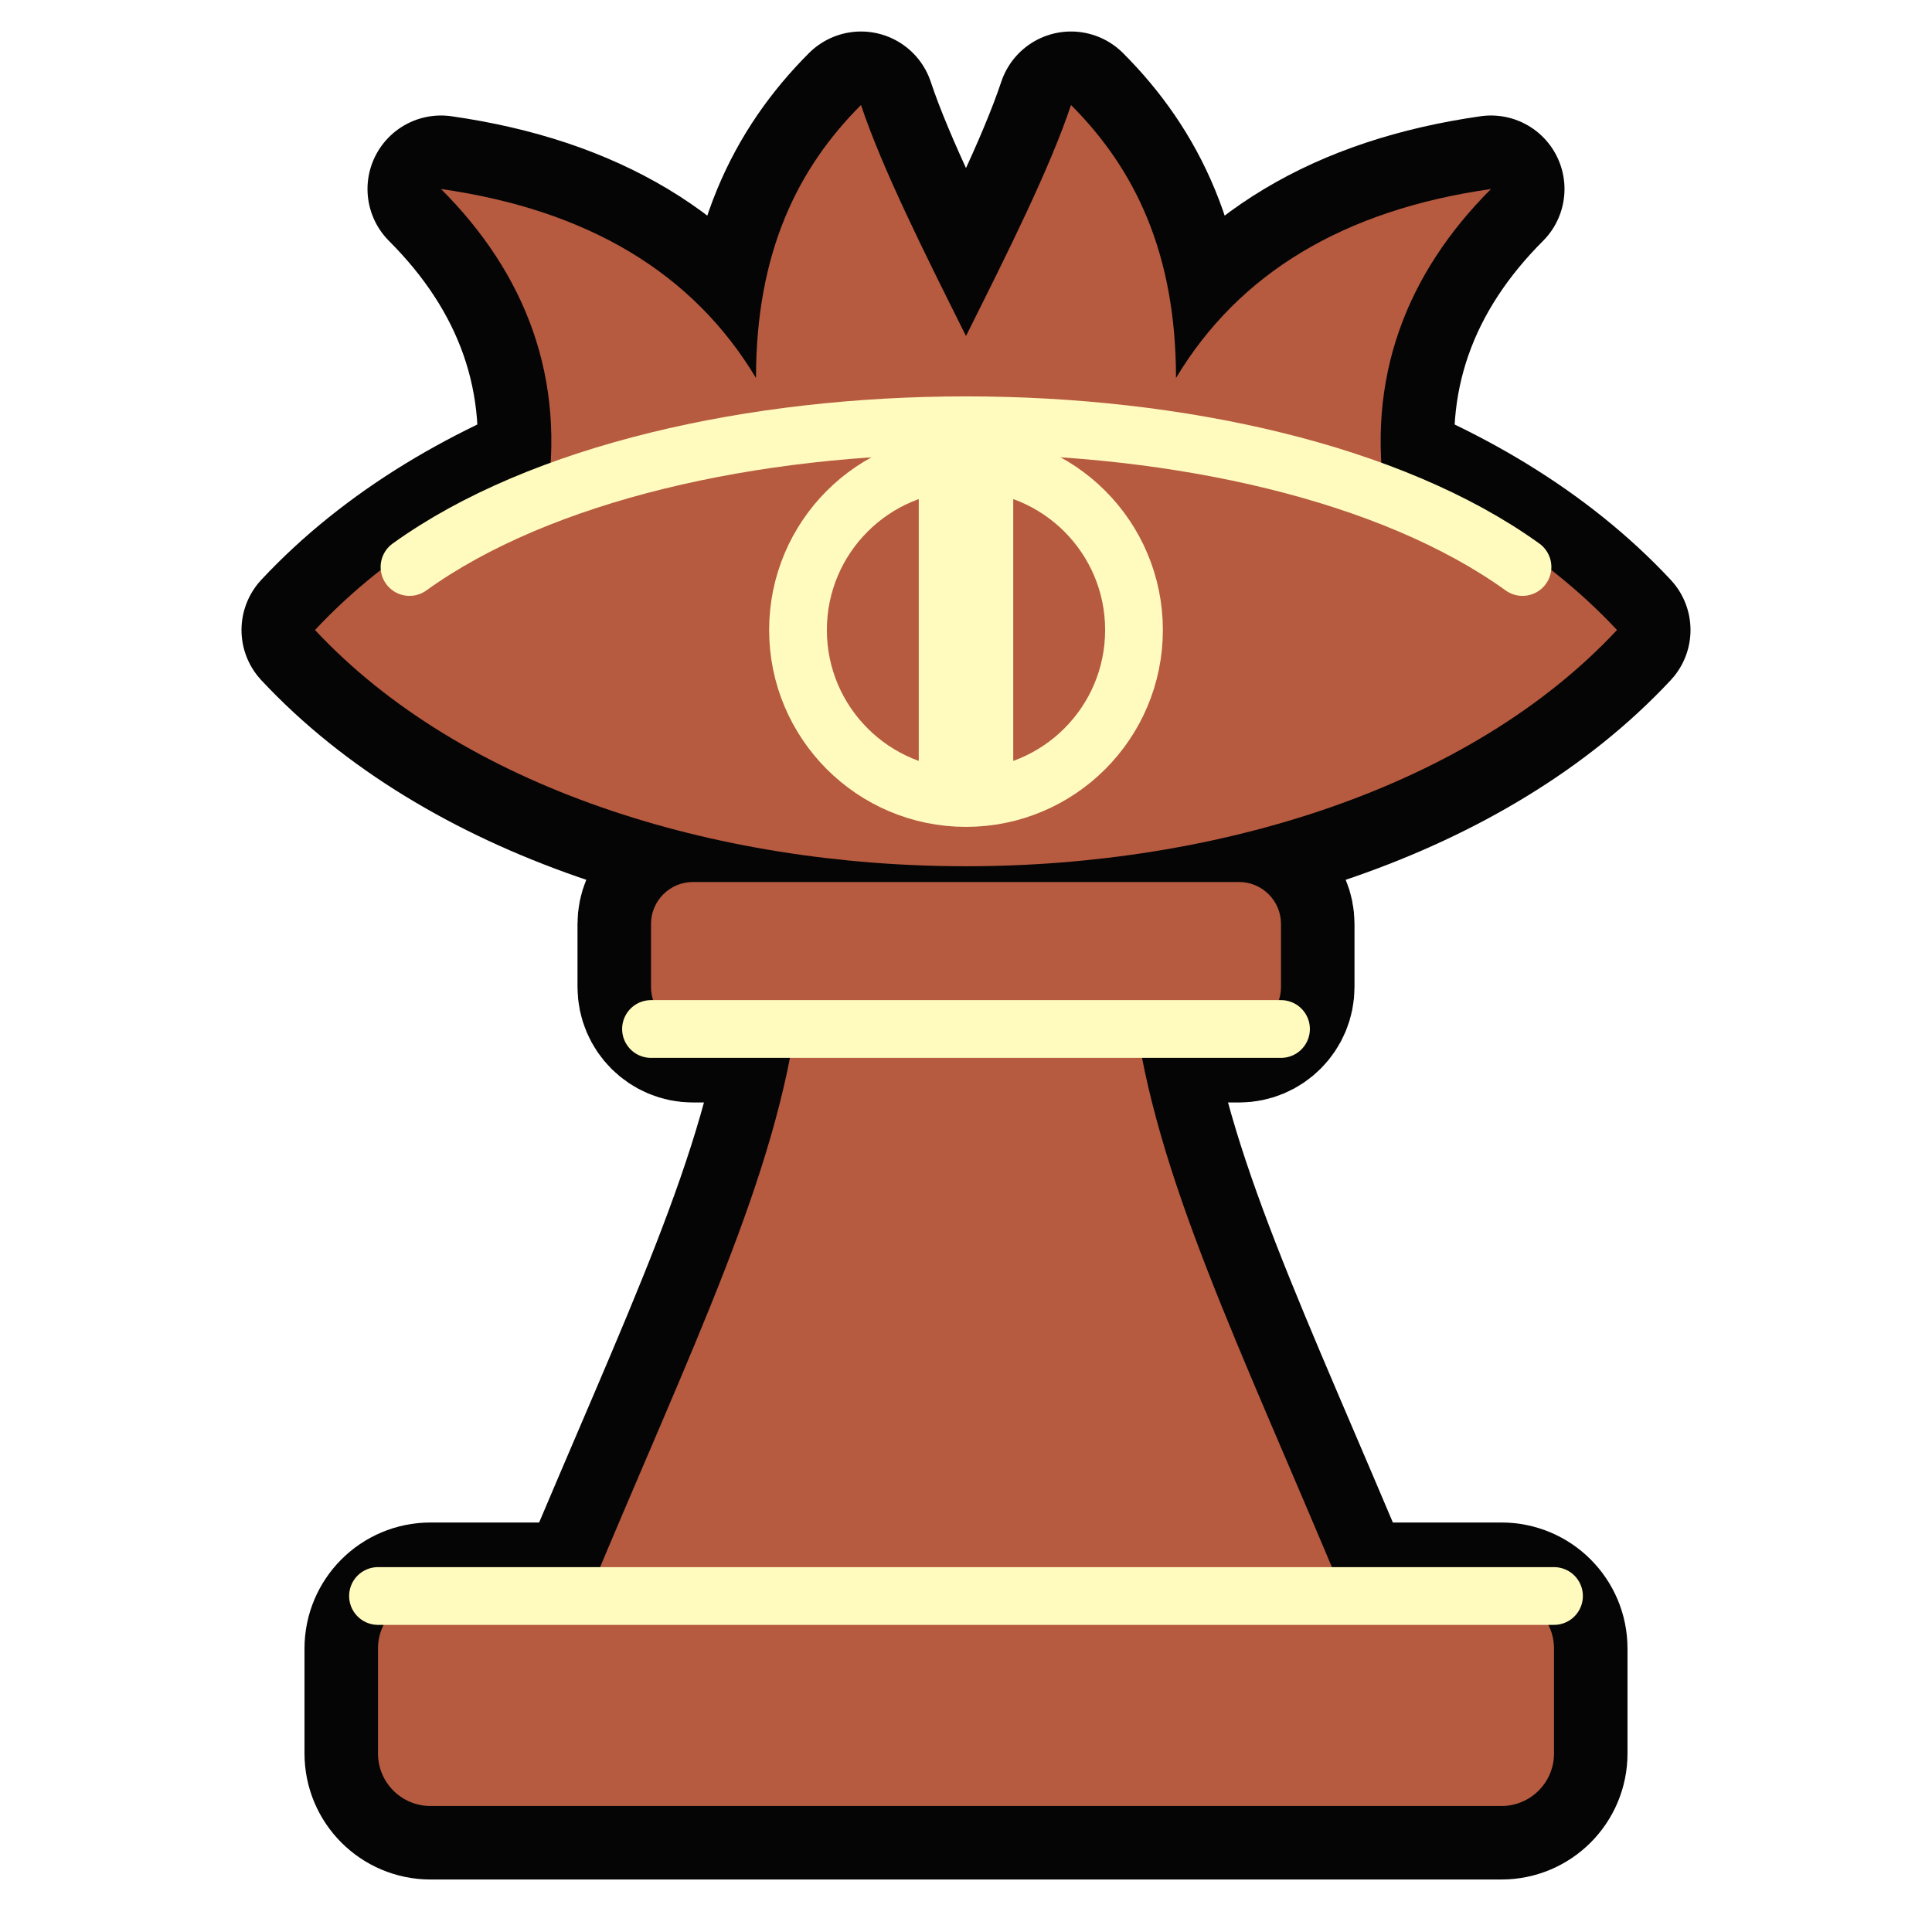
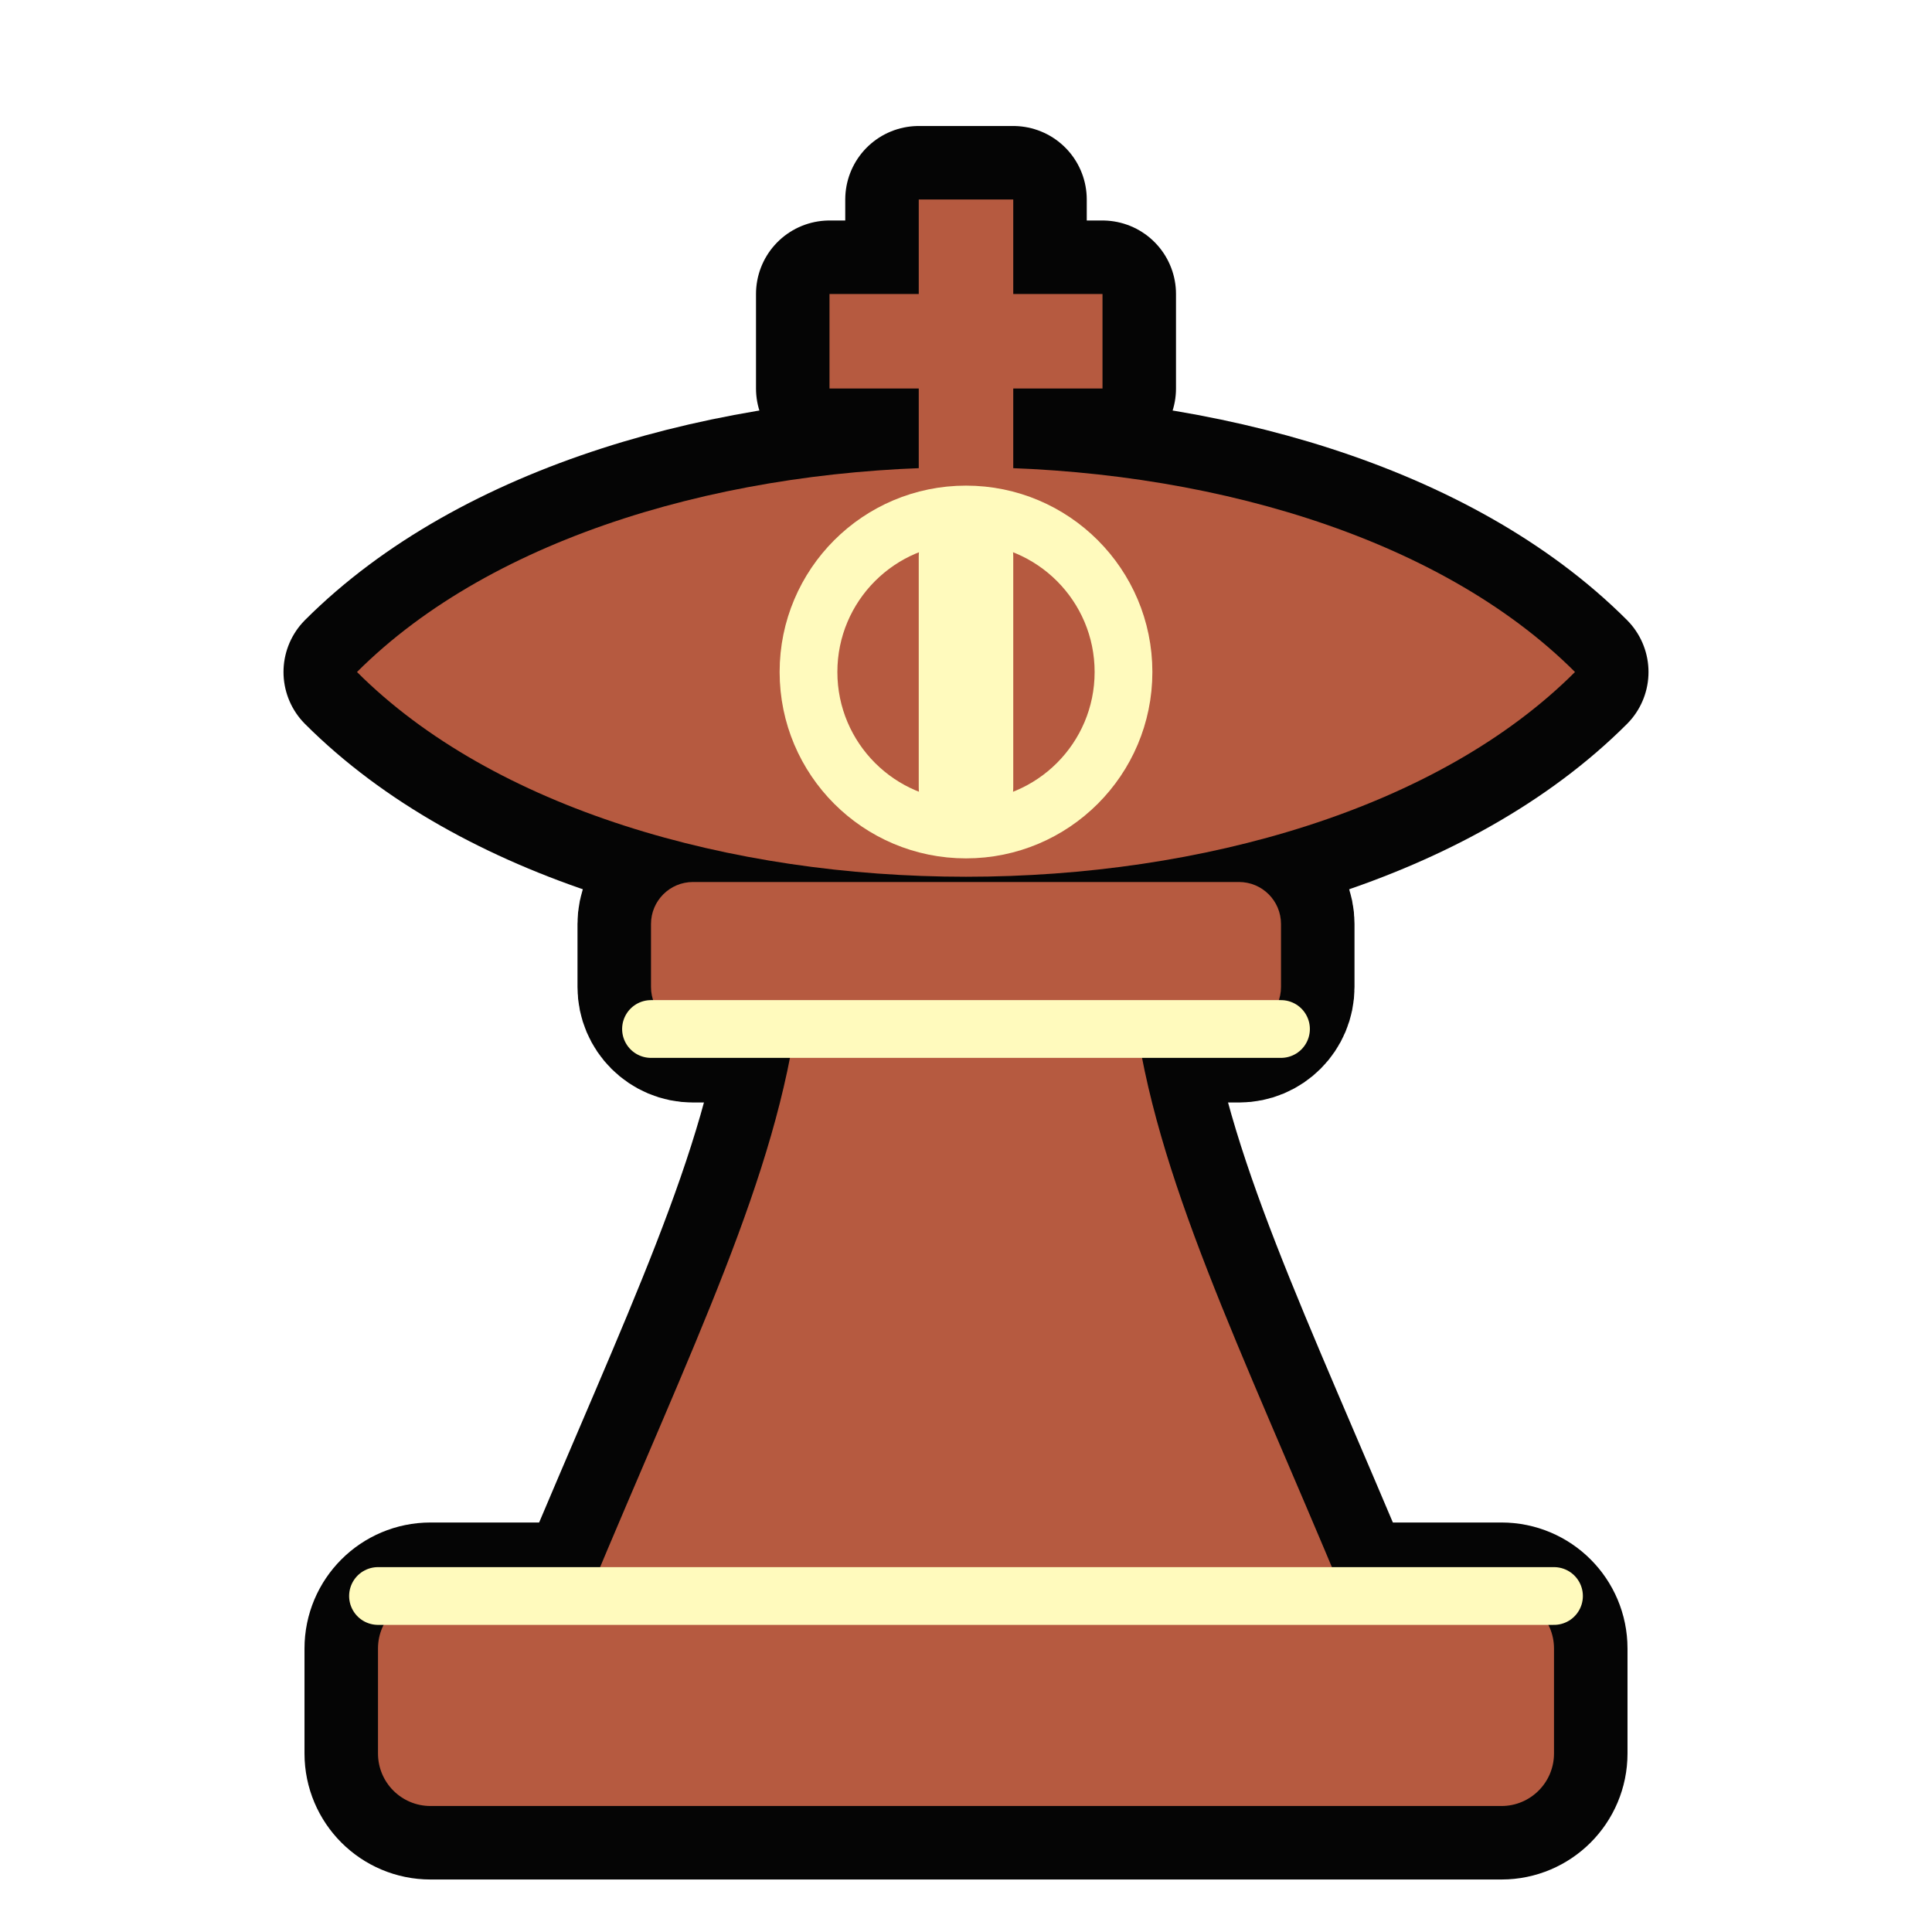
<svg xmlns="http://www.w3.org/2000/svg" viewBox="4 2 92 92">
  <g fill="#050505" stroke="#050505" stroke-width="7.0" stroke-linejoin="round">
    <rect x="22" y="78" width="56" height="10" rx="2.5" />
    <path d="M32 78 C37 66 41 58 42 50 H58 C59 58 63 66 68 78 Z" />
    <rect x="35" y="44" width="30" height="7" rx="2" />
-     <path d="M30 26 C31 20 29 15 25 11 C32 12 37 15 40 20 C40 14 42 10 45 7 C46 10 48 14 50 18 C52 14 54 10 55 7 C58 10 60 14 60 20 C63 15 68 12 75 11 C71 15 69 20 70 26 Z" />
-     <path d="M19 32 C33 17 67 17 81 32 C67 47 33 47 19 32 Z" />
+     <path d="M47.75 27 V20.5 H43.5 V16 H47.75 V11.5 H52.25 V16 H56.5 V20.5 H52.25 V27 Z" />
+     <path d="M21 34 C34 21 66 21 79 34 C66 47 34 47 21 34 Z" />
  </g>
  <g fill="#b65a40">
    <rect x="22" y="78" width="56" height="10" rx="2.5" />
    <path d="M32 78 C37 66 41 58 42 50 H58 C59 58 63 66 68 78 Z" />
    <rect x="35" y="44" width="30" height="7" rx="2" />
-     <path d="M30 26 C31 20 29 15 25 11 C32 12 37 15 40 20 C40 14 42 10 45 7 C46 10 48 14 50 18 C52 14 54 10 55 7 C58 10 60 14 60 20 C63 15 68 12 75 11 C71 15 69 20 70 26 Z" />
-     <path d="M19 32 C33 17 67 17 81 32 C67 47 33 47 19 32 Z" />
+     <path d="M47.75 27 V20.5 H43.5 V16 H47.75 V11.5 H52.25 V16 H56.5 V20.5 H52.25 V27 Z" />
+     <path d="M21 34 C34 21 66 21 79 34 C66 47 34 47 21 34 Z" />
  </g>
  <g fill="none" stroke="#fffabd" stroke-width="2.75" stroke-linecap="round">
    <path d="M22 78 H78" />
    <path d="M35 51 H65" />
-     <path d="M23.5 29 C36 20 64 20 76.5 29" />
-     <circle cx="50" cy="32" r="8" />
-     <path d="M50 25.5 V38.5" stroke-width="4.5" />
+     <circle cx="50" cy="34" r="7.5" />
+     <path d="M50 28.5 V39.5" stroke-width="4.5" />
  </g>
</svg>
